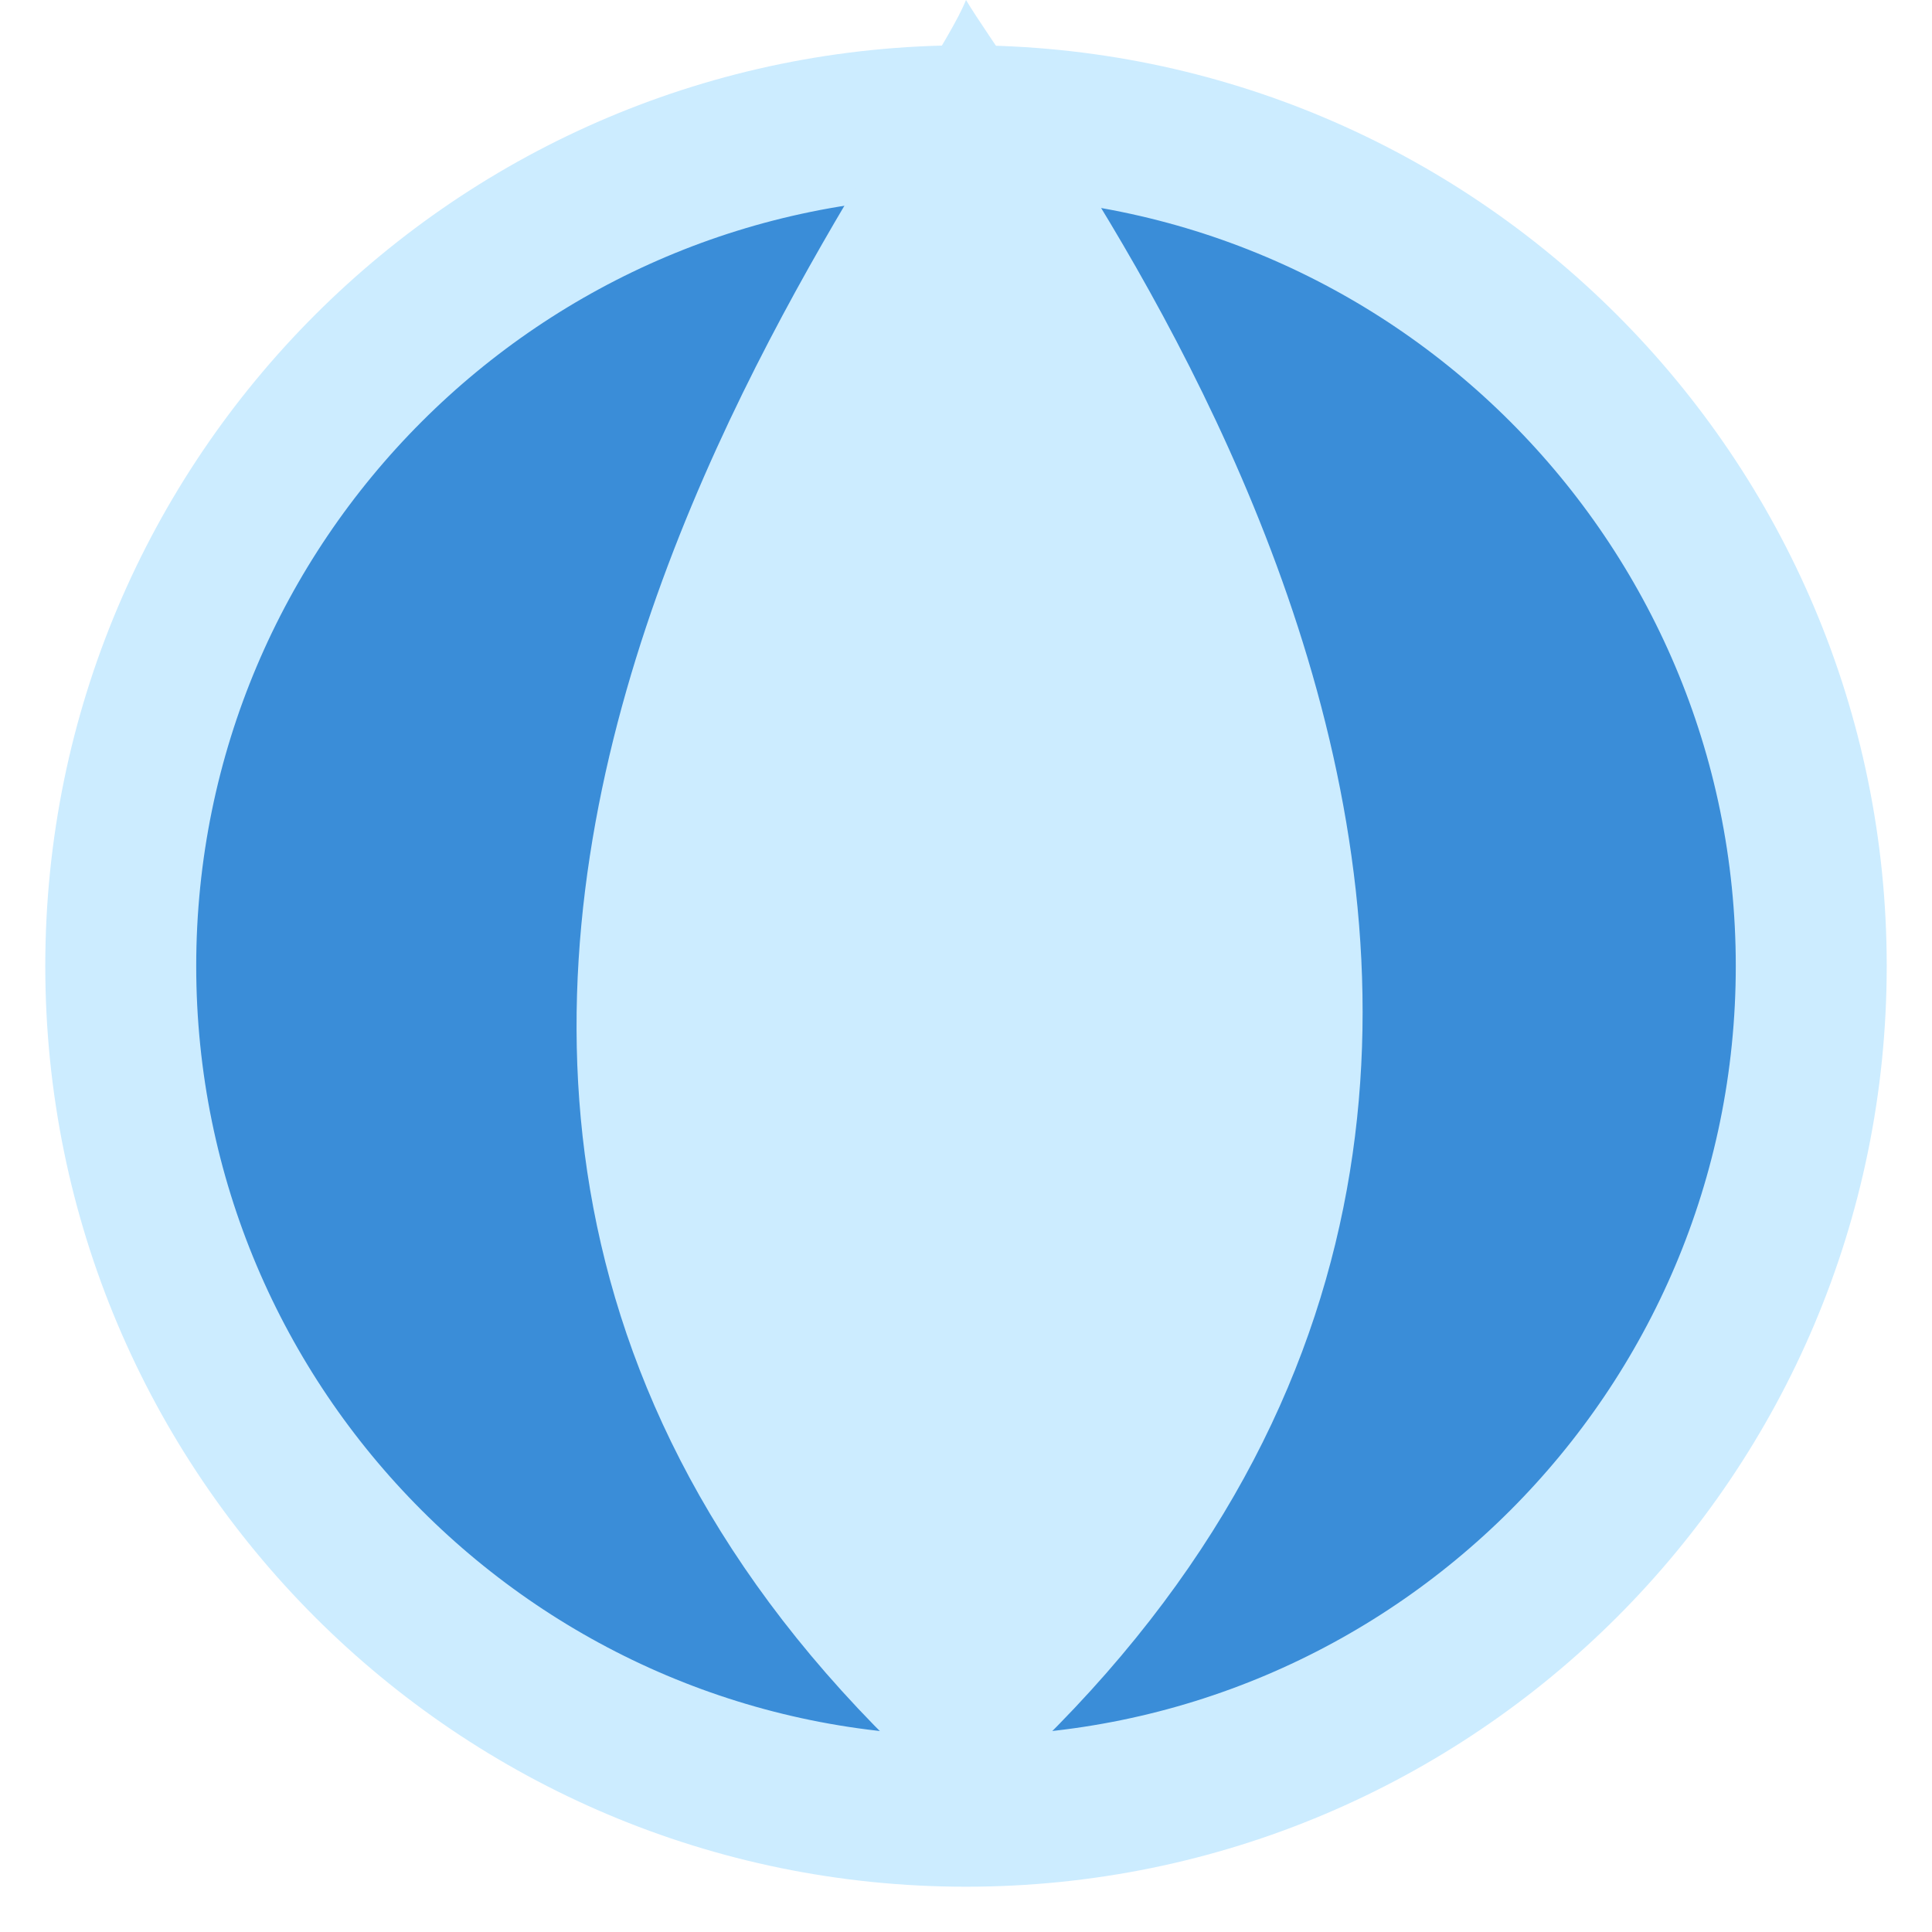
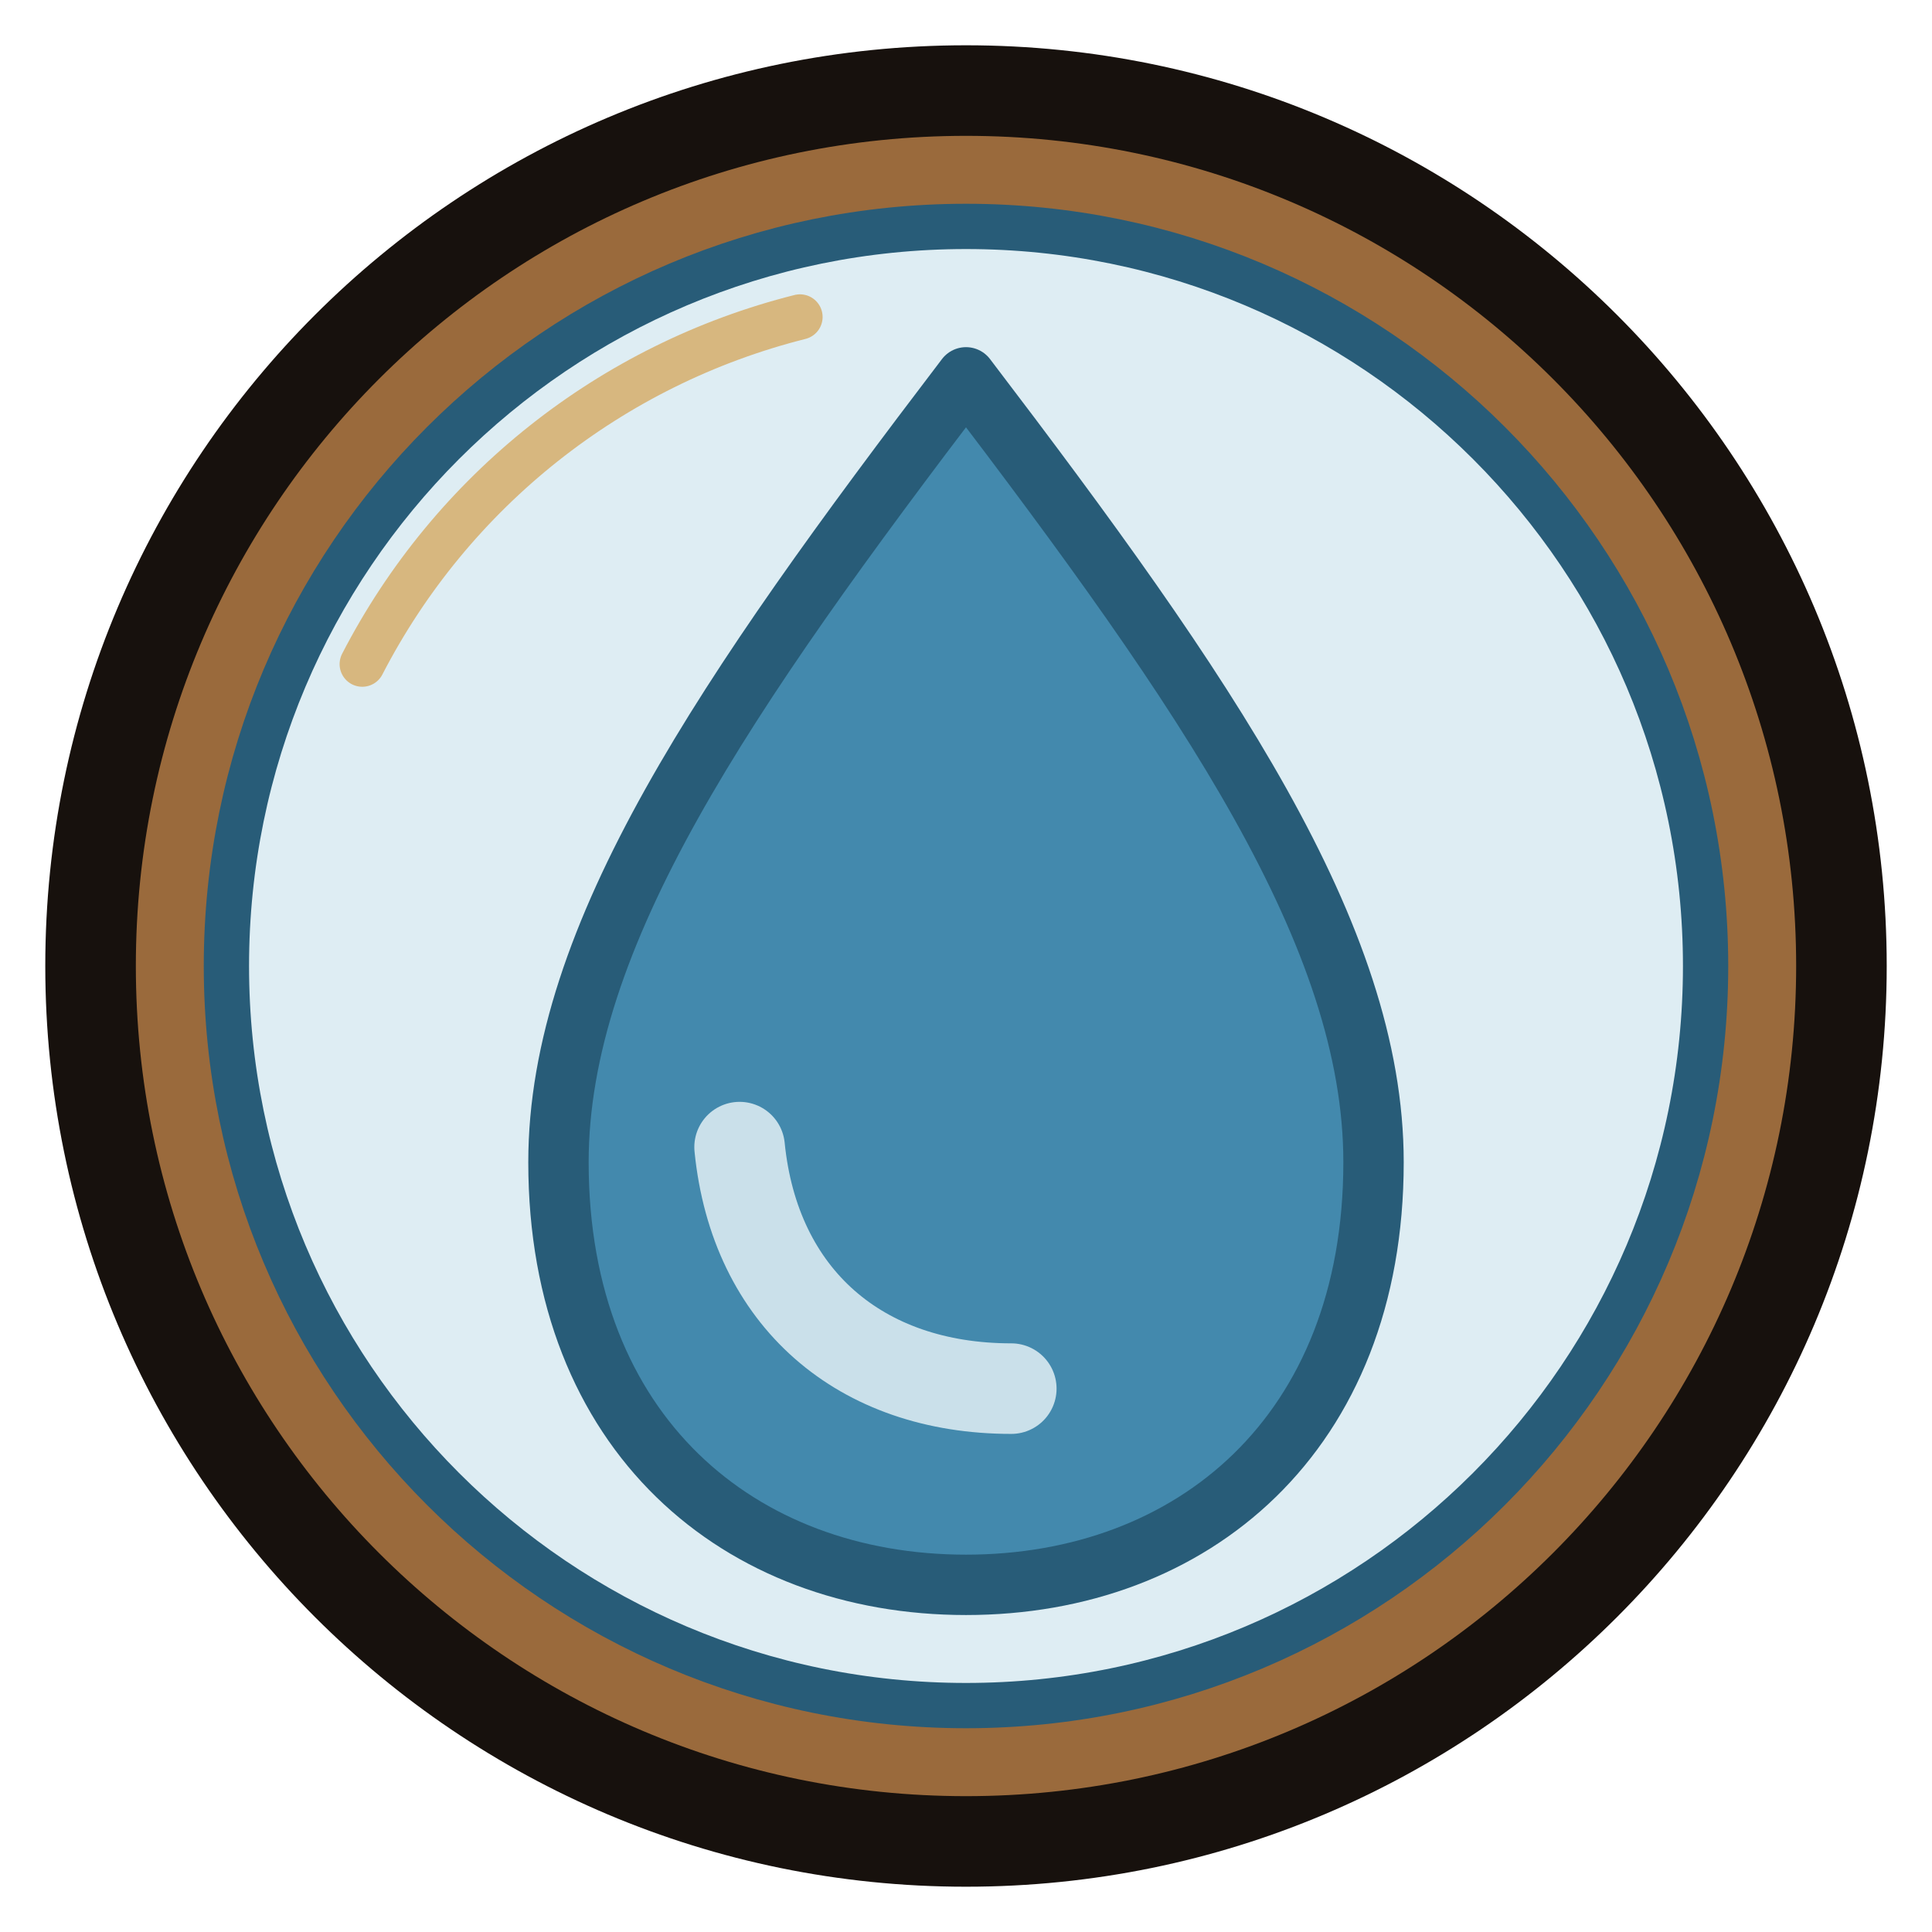
- <svg xmlns="http://www.w3.org/2000/svg" width="64" height="64" viewBox="0 0 64 64" role="img" aria-label="Water icon">
-   <circle cx="32" cy="32" r="28" fill="#3a8dd8" stroke="#ccecff" stroke-width="5" />
-   <path d="M32 60 C4 36 30 5 32 0 C35 5 60 36 32 60 Z" fill="#ccecff" />
+ <svg xmlns="http://www.w3.org/2000/svg" width="64" height="64" viewBox="0 0 128 128" role="img" aria-labelledby="title desc">
+   <circle cx="64" cy="64" r="61" fill="#17110d" />
+   <circle cx="64" cy="64" r="55" fill="#9a6a3c" />
+   <circle cx="64" cy="64" r="49" fill="#deedf3" stroke="#285c78" stroke-width="3" />
+   <path d="M24 44 A45 45 0 0 1 53 21" fill="none" stroke="#d6aa62" stroke-width="3" stroke-linecap="round" opacity="0.8" />
+   <path d="M64 25 C80 46 91 62 91 77 C91 95 79 105 64 105 C49 105 37 95 37 77 C37 62 48 46 64 25 Z" fill="#4389ad" stroke="#285c78" stroke-width="4" stroke-linejoin="round" />
+   <path d="M49 76 C50 86 57 92 67 92" fill="none" stroke="#d8eaf1" stroke-width="6" stroke-linecap="round" opacity="0.9" />
</svg>
